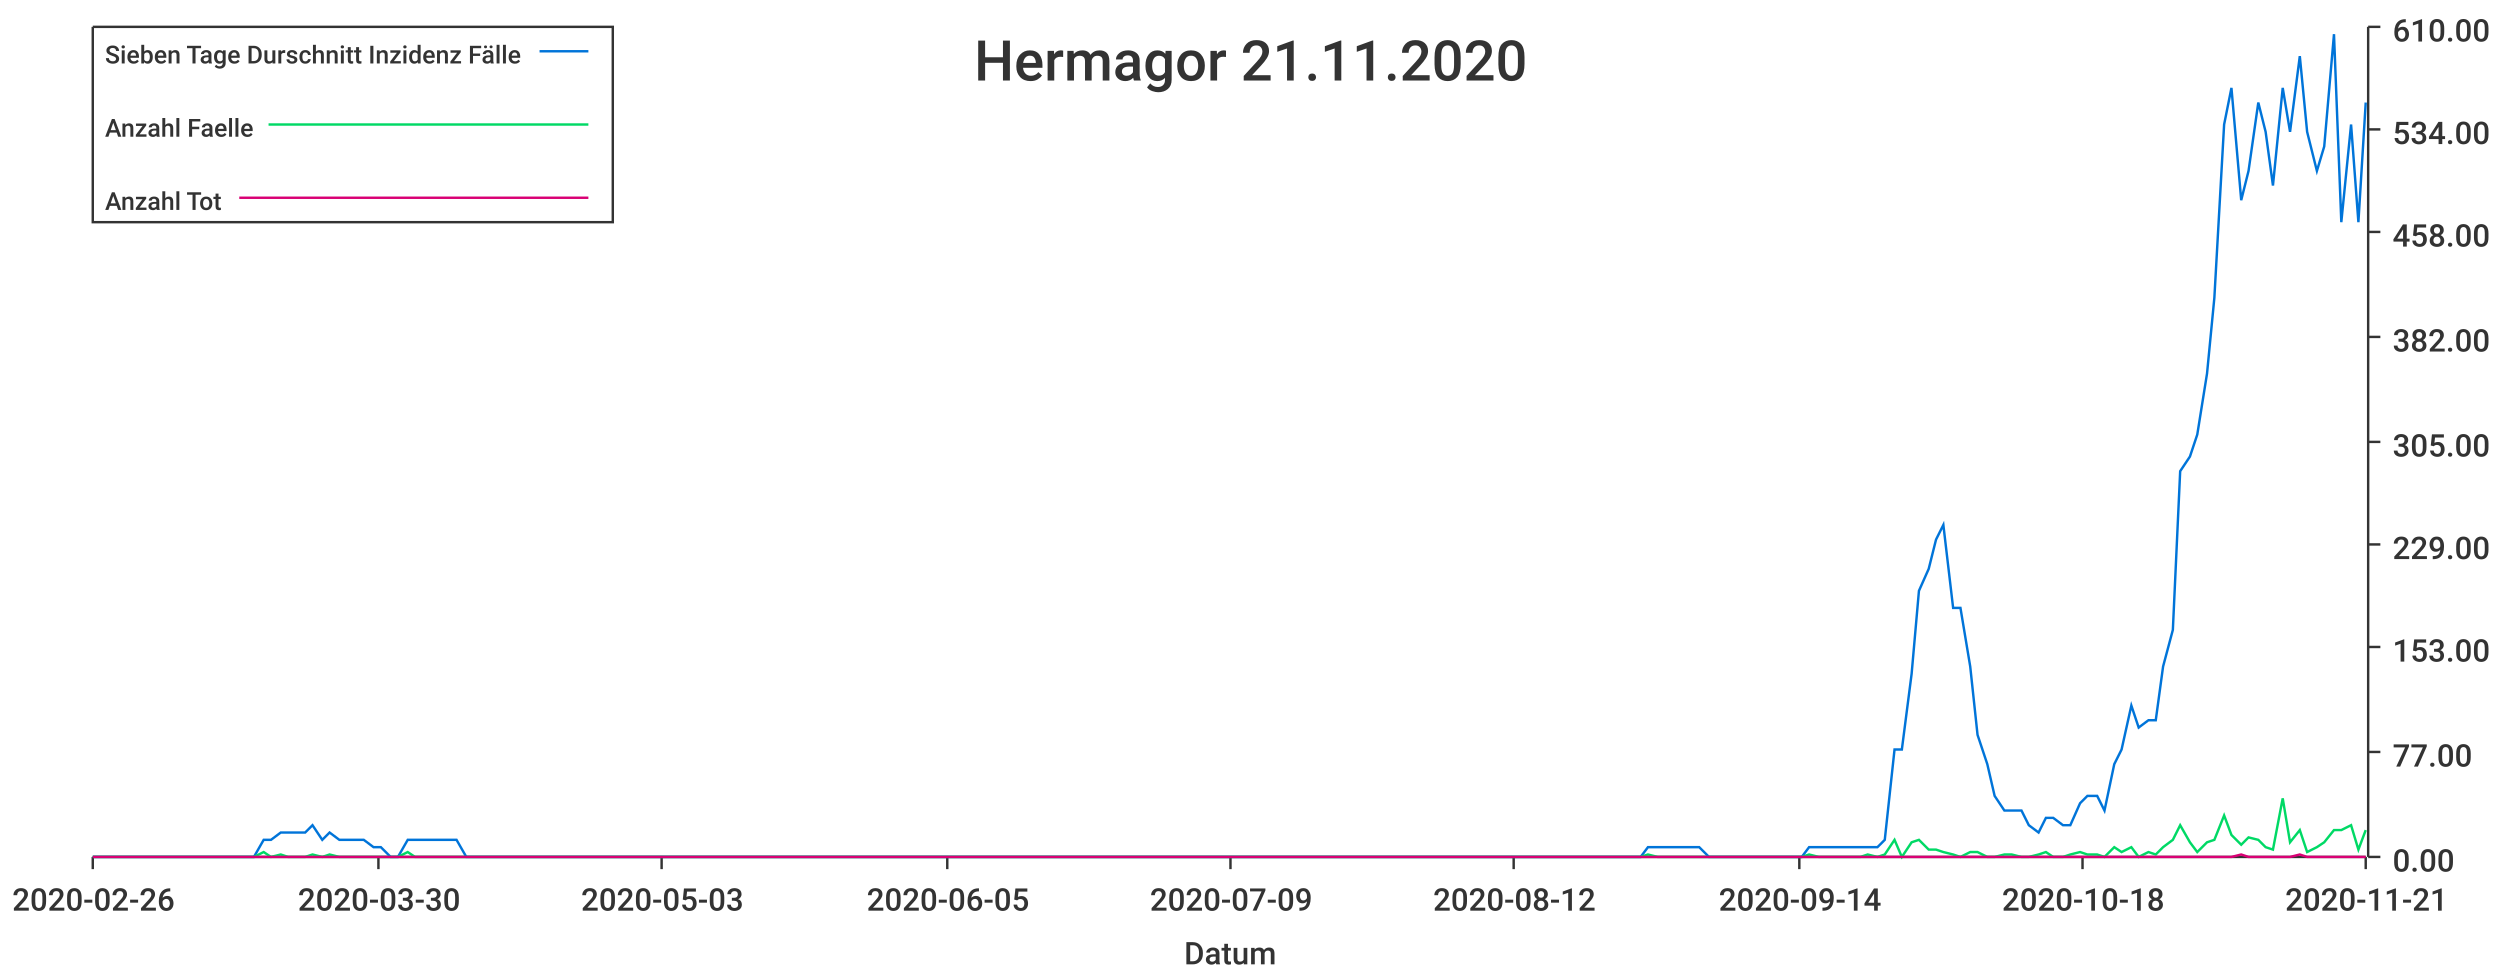
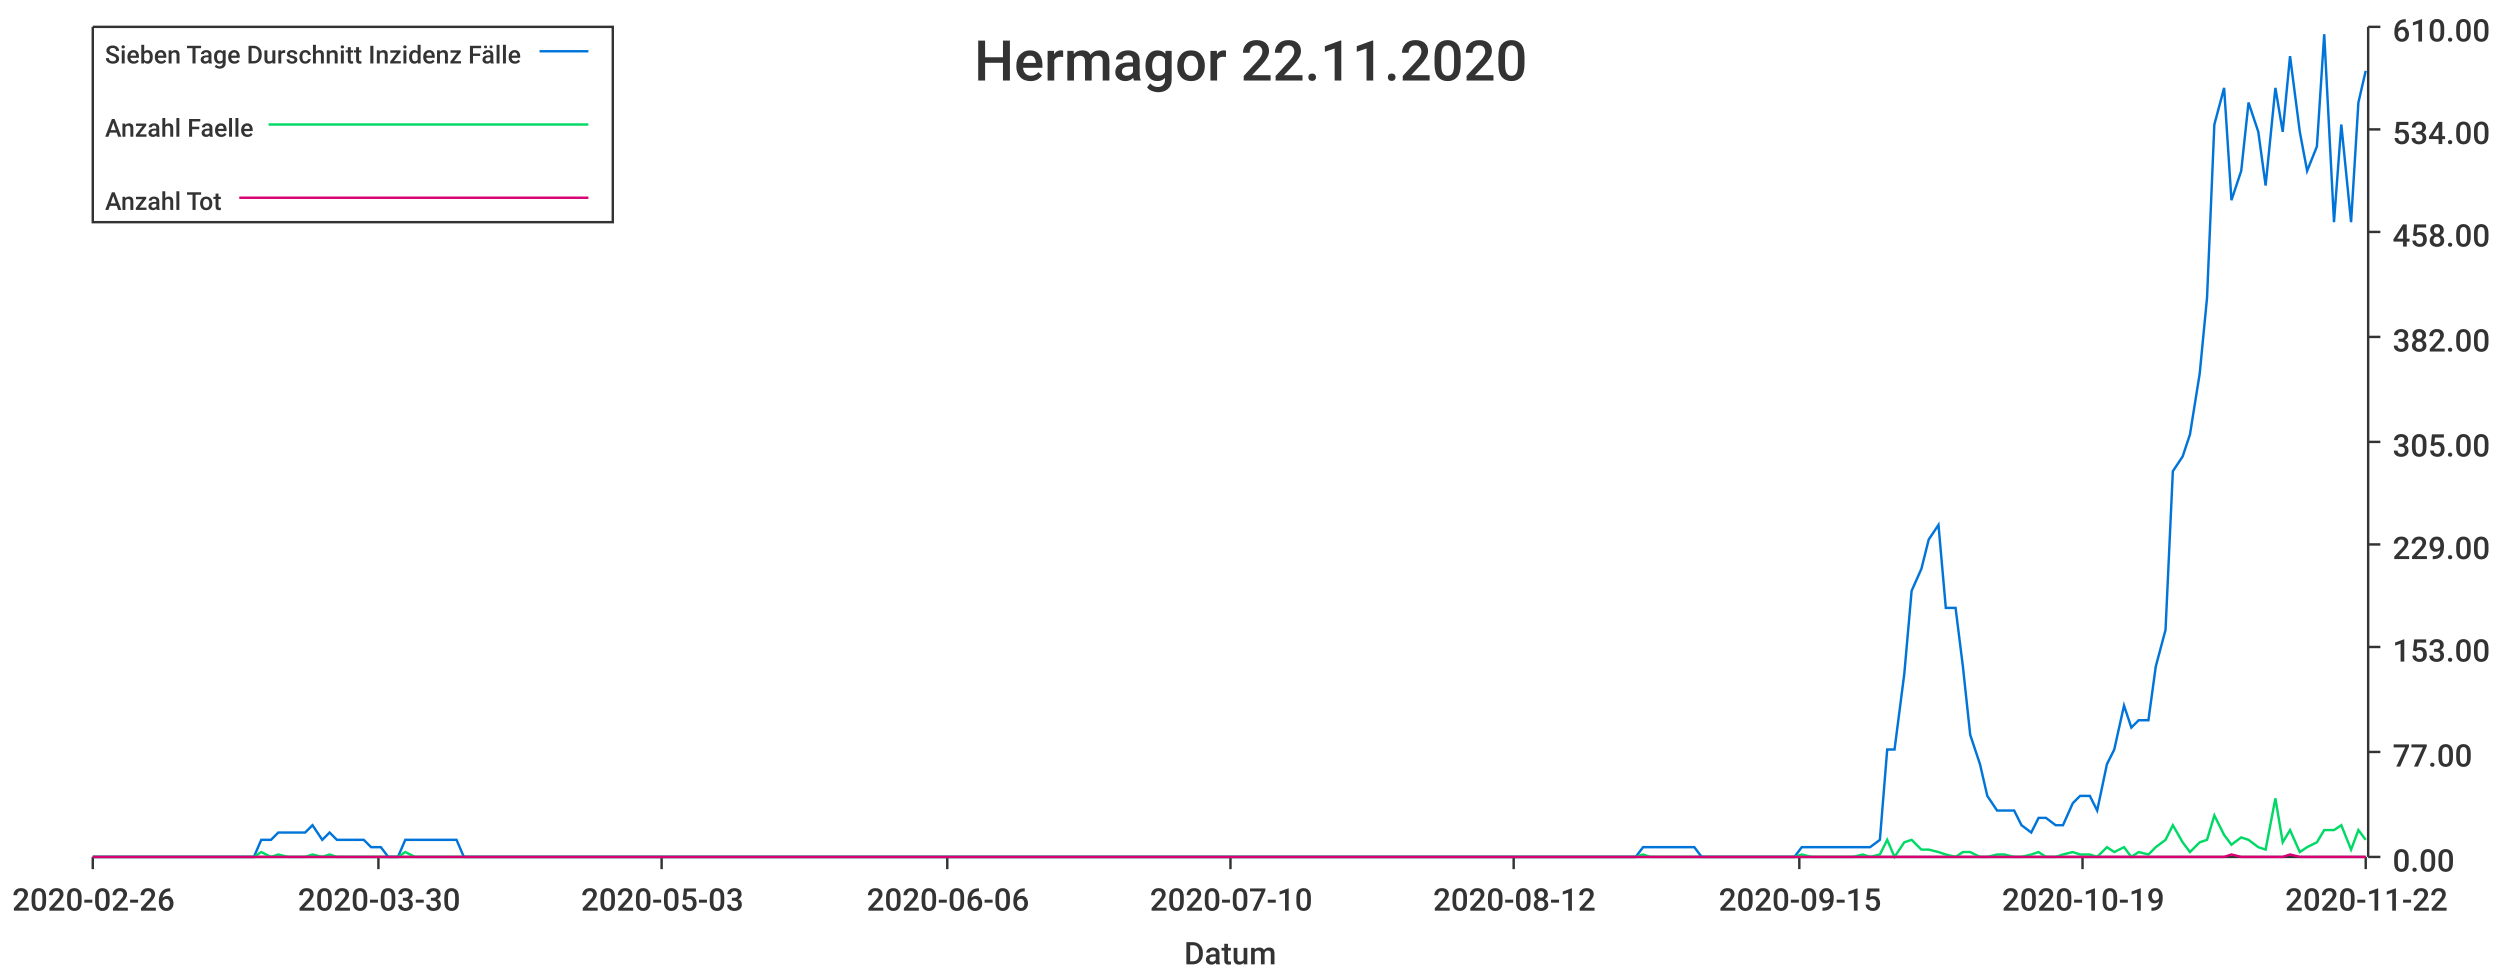
<svg xmlns="http://www.w3.org/2000/svg" width="1024" height="400">\n<path d="M 0 0 L 1024 0 L 1024 400 L 0 400 L 0 0" style="stroke-width:0;stroke:rgba(255,255,255,1.0);fill:rgba(255,255,255,1.0)" />
  <path d="M 38 11 L 969 11 L 969 351 L 38 351 L 38 11" style="stroke-width:0;stroke:rgba(255,255,255,1.0);fill:rgba(255,255,255,1.0)" />
  <path d="M 38 351 L 969 351" style="stroke-width:1;stroke:rgba(51,51,51,1.0);fill:none" />
  <path d="M 38 351 L 38 356" style="stroke-width:1;stroke:rgba(51,51,51,1.0);fill:none" />
  <text x="5" y="373" style="stroke-width:0;stroke:none;fill:rgba(51,51,51,1.0);font-size:12.8px;font-family:'Roboto Medium',sans-serif">2020-02-26</text>
  <path d="M 155 351 L 155 356" style="stroke-width:1;stroke:rgba(51,51,51,1.0);fill:none" />
  <text x="122" y="373" style="stroke-width:0;stroke:none;fill:rgba(51,51,51,1.0);font-size:12.8px;font-family:'Roboto Medium',sans-serif">2020-03-30</text>
  <path d="M 271 351 L 271 356" style="stroke-width:1;stroke:rgba(51,51,51,1.0);fill:none" />
  <text x="238" y="373" style="stroke-width:0;stroke:none;fill:rgba(51,51,51,1.0);font-size:12.8px;font-family:'Roboto Medium',sans-serif">2020-05-03</text>
  <path d="M 388 351 L 388 356" style="stroke-width:1;stroke:rgba(51,51,51,1.0);fill:none" />
-   <text x="355" y="373" style="stroke-width:0;stroke:none;fill:rgba(51,51,51,1.0);font-size:12.8px;font-family:'Roboto Medium',sans-serif">2020-06-05</text>
+   <text x="355" y="373" style="stroke-width:0;stroke:none;fill:rgba(51,51,51,1.0);font-size:12.8px;font-family:'Roboto Medium',sans-serif">2020-06-06</text>
  <path d="M 504 351 L 504 356" style="stroke-width:1;stroke:rgba(51,51,51,1.0);fill:none" />
-   <text x="471" y="373" style="stroke-width:0;stroke:none;fill:rgba(51,51,51,1.0);font-size:12.8px;font-family:'Roboto Medium',sans-serif">2020-07-09</text>
+   <text x="471" y="373" style="stroke-width:0;stroke:none;fill:rgba(51,51,51,1.0);font-size:12.8px;font-family:'Roboto Medium',sans-serif">2020-07-10</text>
  <path d="M 620 351 L 620 356" style="stroke-width:1;stroke:rgba(51,51,51,1.0);fill:none" />
  <text x="587" y="373" style="stroke-width:0;stroke:none;fill:rgba(51,51,51,1.0);font-size:12.8px;font-family:'Roboto Medium',sans-serif">2020-08-12</text>
  <path d="M 737 351 L 737 356" style="stroke-width:1;stroke:rgba(51,51,51,1.0);fill:none" />
-   <text x="704" y="373" style="stroke-width:0;stroke:none;fill:rgba(51,51,51,1.0);font-size:12.8px;font-family:'Roboto Medium',sans-serif">2020-09-14</text>
+   <text x="704" y="373" style="stroke-width:0;stroke:none;fill:rgba(51,51,51,1.0);font-size:12.8px;font-family:'Roboto Medium',sans-serif">2020-09-15</text>
  <path d="M 853 351 L 853 356" style="stroke-width:1;stroke:rgba(51,51,51,1.0);fill:none" />
-   <text x="820" y="373" style="stroke-width:0;stroke:none;fill:rgba(51,51,51,1.0);font-size:12.8px;font-family:'Roboto Medium',sans-serif">2020-10-18</text>
+   <text x="820" y="373" style="stroke-width:0;stroke:none;fill:rgba(51,51,51,1.0);font-size:12.8px;font-family:'Roboto Medium',sans-serif">2020-10-19</text>
  <path d="M 969 351 L 969 356" style="stroke-width:1;stroke:rgba(51,51,51,1.0);fill:none" />
-   <text x="936" y="373" style="stroke-width:0;stroke:none;fill:rgba(51,51,51,1.0);font-size:12.8px;font-family:'Roboto Medium',sans-serif">2020-11-21</text>
+   <text x="936" y="373" style="stroke-width:0;stroke:none;fill:rgba(51,51,51,1.0);font-size:12.8px;font-family:'Roboto Medium',sans-serif">2020-11-22</text>
  <text x="485" y="395" style="stroke-width:0;stroke:none;fill:rgba(51,51,51,1.0);font-size:12.8px;font-family:'Roboto Medium',sans-serif">Datum</text>
  <path d="M 970 351 L 970 11" style="stroke-width:1;stroke:rgba(51,51,51,1.0);fill:none" />
  <path d="M 970 351 L 975 351" style="stroke-width:1;stroke:rgba(51,51,51,1.0);fill:none" />
  <text x="980" y="357" style="stroke-width:0;stroke:none;fill:rgba(51,51,51,1.0);font-size:12.8px;font-family:'Roboto Medium',sans-serif">0.00</text>
  <path d="M 970 308 L 975 308" style="stroke-width:1;stroke:rgba(51,51,51,1.0);fill:none" />
  <text x="980" y="314" style="stroke-width:0;stroke:none;fill:rgba(51,51,51,1.0);font-size:12.8px;font-family:'Roboto Medium',sans-serif">77.00</text>
  <path d="M 970 265 L 975 265" style="stroke-width:1;stroke:rgba(51,51,51,1.0);fill:none" />
  <text x="980" y="271" style="stroke-width:0;stroke:none;fill:rgba(51,51,51,1.0);font-size:12.8px;font-family:'Roboto Medium',sans-serif">153.00</text>
  <path d="M 970 223 L 975 223" style="stroke-width:1;stroke:rgba(51,51,51,1.0);fill:none" />
  <text x="980" y="229" style="stroke-width:0;stroke:none;fill:rgba(51,51,51,1.0);font-size:12.8px;font-family:'Roboto Medium',sans-serif">229.00</text>
  <path d="M 970 181 L 975 181" style="stroke-width:1;stroke:rgba(51,51,51,1.0);fill:none" />
  <text x="980" y="187" style="stroke-width:0;stroke:none;fill:rgba(51,51,51,1.0);font-size:12.8px;font-family:'Roboto Medium',sans-serif">305.00</text>
  <path d="M 970 138 L 975 138" style="stroke-width:1;stroke:rgba(51,51,51,1.0);fill:none" />
  <text x="980" y="144" style="stroke-width:0;stroke:none;fill:rgba(51,51,51,1.0);font-size:12.8px;font-family:'Roboto Medium',sans-serif">382.00</text>
  <path d="M 970 95 L 975 95" style="stroke-width:1;stroke:rgba(51,51,51,1.0);fill:none" />
  <text x="980" y="101" style="stroke-width:0;stroke:none;fill:rgba(51,51,51,1.0);font-size:12.8px;font-family:'Roboto Medium',sans-serif">458.00</text>
  <path d="M 970 53 L 975 53" style="stroke-width:1;stroke:rgba(51,51,51,1.0);fill:none" />
  <text x="980" y="59" style="stroke-width:0;stroke:none;fill:rgba(51,51,51,1.0);font-size:12.8px;font-family:'Roboto Medium',sans-serif">534.00</text>
  <path d="M 970 11 L 975 11" style="stroke-width:1;stroke:rgba(51,51,51,1.0);fill:none" />
  <text x="980" y="17" style="stroke-width:0;stroke:none;fill:rgba(51,51,51,1.0);font-size:12.8px;font-family:'Roboto Medium',sans-serif">610.00</text>
-   <path d="M 38 351 L 42 351 L 45 351 L 49 351 L 52 351 L 56 351 L 59 351 L 63 351 L 66 351 L 70 351 L 73 351 L 77 351 L 80 351 L 83 351 L 87 351 L 90 351 L 94 351 L 97 351 L 101 351 L 104 351 L 108 344 L 111 344 L 115 341 L 118 341 L 122 341 L 125 341 L 128 338 L 132 344 L 135 341 L 139 344 L 142 344 L 146 344 L 149 344 L 153 347 L 156 347 L 160 351 L 163 351 L 167 344 L 170 344 L 173 344 L 177 344 L 180 344 L 184 344 L 187 344 L 191 351 L 194 351 L 198 351 L 201 351 L 205 351 L 208 351 L 212 351 L 215 351 L 218 351 L 222 351 L 225 351 L 229 351 L 232 351 L 236 351 L 239 351 L 243 351 L 246 351 L 250 351 L 253 351 L 257 351 L 260 351 L 263 351 L 267 351 L 270 351 L 274 351 L 277 351 L 281 351 L 284 351 L 288 351 L 291 351 L 295 351 L 298 351 L 302 351 L 305 351 L 308 351 L 312 351 L 315 351 L 319 351 L 322 351 L 326 351 L 329 351 L 333 351 L 336 351 L 340 351 L 343 351 L 347 351 L 350 351 L 353 351 L 357 351 L 360 351 L 364 351 L 367 351 L 371 351 L 374 351 L 378 351 L 381 351 L 385 351 L 388 351 L 392 351 L 395 351 L 398 351 L 402 351 L 405 351 L 409 351 L 412 351 L 416 351 L 419 351 L 423 351 L 426 351 L 430 351 L 433 351 L 437 351 L 440 351 L 443 351 L 447 351 L 450 351 L 454 351 L 457 351 L 461 351 L 464 351 L 468 351 L 471 351 L 475 351 L 478 351 L 482 351 L 485 351 L 488 351 L 492 351 L 495 351 L 499 351 L 502 351 L 506 351 L 509 351 L 513 351 L 516 351 L 520 351 L 523 351 L 526 351 L 530 351 L 533 351 L 537 351 L 540 351 L 544 351 L 547 351 L 551 351 L 554 351 L 558 351 L 561 351 L 565 351 L 568 351 L 571 351 L 575 351 L 578 351 L 582 351 L 585 351 L 589 351 L 592 351 L 596 351 L 599 351 L 603 351 L 606 351 L 610 351 L 613 351 L 616 351 L 620 351 L 623 351 L 627 351 L 630 351 L 634 351 L 637 351 L 641 351 L 644 351 L 648 351 L 651 351 L 655 351 L 658 351 L 661 351 L 665 351 L 668 351 L 672 351 L 675 347 L 679 347 L 682 347 L 686 347 L 689 347 L 693 347 L 696 347 L 700 351 L 703 351 L 706 351 L 710 351 L 713 351 L 717 351 L 720 351 L 724 351 L 727 351 L 731 351 L 734 351 L 738 351 L 741 347 L 745 347 L 748 347 L 751 347 L 755 347 L 758 347 L 762 347 L 765 347 L 769 347 L 772 344 L 776 307 L 779 307 L 783 276 L 786 242 L 790 233 L 793 221 L 796 215 L 800 249 L 803 249 L 807 273 L 810 301 L 814 313 L 817 326 L 821 332 L 824 332 L 828 332 L 831 338 L 835 341 L 838 335 L 841 335 L 845 338 L 848 338 L 852 329 L 855 326 L 859 326 L 862 332 L 866 313 L 869 307 L 873 289 L 876 298 L 880 295 L 883 295 L 886 273 L 890 258 L 893 193 L 897 187 L 900 178 L 904 153 L 907 122 L 911 51 L 914 36 L 918 82 L 921 70 L 925 42 L 928 54 L 931 76 L 935 36 L 938 54 L 942 23 L 945 54 L 949 70 L 952 60 L 956 14 L 959 91 L 963 51 L 966 91 L 969 42" style="stroke-width:1;stroke:rgba(0,116,217,1.0);fill:none" />
-   <path d="M 38 351 L 42 351 L 45 351 L 49 351 L 52 351 L 56 351 L 59 351 L 63 351 L 66 351 L 70 351 L 73 351 L 77 351 L 80 351 L 83 351 L 87 351 L 90 351 L 94 351 L 97 351 L 101 351 L 104 351 L 108 349 L 111 351 L 115 350 L 118 351 L 122 351 L 125 351 L 128 350 L 132 351 L 135 350 L 139 351 L 142 351 L 146 351 L 149 351 L 153 351 L 156 351 L 160 351 L 163 351 L 167 349 L 170 351 L 173 351 L 177 351 L 180 351 L 184 351 L 187 351 L 191 351 L 194 351 L 198 351 L 201 351 L 205 351 L 208 351 L 212 351 L 215 351 L 218 351 L 222 351 L 225 351 L 229 351 L 232 351 L 236 351 L 239 351 L 243 351 L 246 351 L 250 351 L 253 351 L 257 351 L 260 351 L 263 351 L 267 351 L 270 351 L 274 351 L 277 351 L 281 351 L 284 351 L 288 351 L 291 351 L 295 351 L 298 351 L 302 351 L 305 351 L 308 351 L 312 351 L 315 351 L 319 351 L 322 351 L 326 351 L 329 351 L 333 351 L 336 351 L 340 351 L 343 351 L 347 351 L 350 351 L 353 351 L 357 351 L 360 351 L 364 351 L 367 351 L 371 351 L 374 351 L 378 351 L 381 351 L 385 351 L 388 351 L 392 351 L 395 351 L 398 351 L 402 351 L 405 351 L 409 351 L 412 351 L 416 351 L 419 351 L 423 351 L 426 351 L 430 351 L 433 351 L 437 351 L 440 351 L 443 351 L 447 351 L 450 351 L 454 351 L 457 351 L 461 351 L 464 351 L 468 351 L 471 351 L 475 351 L 478 351 L 482 351 L 485 351 L 488 351 L 492 351 L 495 351 L 499 351 L 502 351 L 506 351 L 509 351 L 513 351 L 516 351 L 520 351 L 523 351 L 526 351 L 530 351 L 533 351 L 537 351 L 540 351 L 544 351 L 547 351 L 551 351 L 554 351 L 558 351 L 561 351 L 565 351 L 568 351 L 571 351 L 575 351 L 578 351 L 582 351 L 585 351 L 589 351 L 592 351 L 596 351 L 599 351 L 603 351 L 606 351 L 610 351 L 613 351 L 616 351 L 620 351 L 623 351 L 627 351 L 630 351 L 634 351 L 637 351 L 641 351 L 644 351 L 648 351 L 651 351 L 655 351 L 658 351 L 661 351 L 665 351 L 668 351 L 672 351 L 675 350 L 679 351 L 682 351 L 686 351 L 689 351 L 693 351 L 696 351 L 700 351 L 703 351 L 706 351 L 710 351 L 713 351 L 717 351 L 720 351 L 724 351 L 727 351 L 731 351 L 734 351 L 738 351 L 741 350 L 745 351 L 748 351 L 751 351 L 755 351 L 758 351 L 762 351 L 765 350 L 769 351 L 772 350 L 776 344 L 779 351 L 783 345 L 786 344 L 790 348 L 793 348 L 796 349 L 800 350 L 803 351 L 807 349 L 810 349 L 814 351 L 817 351 L 821 350 L 824 350 L 828 351 L 831 351 L 835 350 L 838 349 L 841 351 L 845 351 L 848 350 L 852 349 L 855 350 L 859 350 L 862 351 L 866 347 L 869 349 L 873 347 L 876 351 L 880 349 L 883 350 L 886 347 L 890 344 L 893 338 L 897 345 L 900 349 L 904 345 L 907 344 L 911 334 L 914 342 L 918 346 L 921 343 L 925 344 L 928 347 L 931 348 L 935 327 L 938 345 L 942 340 L 945 349 L 949 347 L 952 345 L 956 340 L 959 340 L 963 338 L 966 348 L 969 340" style="stroke-width:1;stroke:rgba(0,217,101,1.0);fill:none" />
-   <path d="M 38 351 L 42 351 L 45 351 L 49 351 L 52 351 L 56 351 L 59 351 L 63 351 L 66 351 L 70 351 L 73 351 L 77 351 L 80 351 L 83 351 L 87 351 L 90 351 L 94 351 L 97 351 L 101 351 L 104 351 L 108 351 L 111 351 L 115 351 L 118 351 L 122 351 L 125 351 L 128 351 L 132 351 L 135 351 L 139 351 L 142 351 L 146 351 L 149 351 L 153 351 L 156 351 L 160 351 L 163 351 L 167 351 L 170 351 L 173 351 L 177 351 L 180 351 L 184 351 L 187 351 L 191 351 L 194 351 L 198 351 L 201 351 L 205 351 L 208 351 L 212 351 L 215 351 L 218 351 L 222 351 L 225 351 L 229 351 L 232 351 L 236 351 L 239 351 L 243 351 L 246 351 L 250 351 L 253 351 L 257 351 L 260 351 L 263 351 L 267 351 L 270 351 L 274 351 L 277 351 L 281 351 L 284 351 L 288 351 L 291 351 L 295 351 L 298 351 L 302 351 L 305 351 L 308 351 L 312 351 L 315 351 L 319 351 L 322 351 L 326 351 L 329 351 L 333 351 L 336 351 L 340 351 L 343 351 L 347 351 L 350 351 L 353 351 L 357 351 L 360 351 L 364 351 L 367 351 L 371 351 L 374 351 L 378 351 L 381 351 L 385 351 L 388 351 L 392 351 L 395 351 L 398 351 L 402 351 L 405 351 L 409 351 L 412 351 L 416 351 L 419 351 L 423 351 L 426 351 L 430 351 L 433 351 L 437 351 L 440 351 L 443 351 L 447 351 L 450 351 L 454 351 L 457 351 L 461 351 L 464 351 L 468 351 L 471 351 L 475 351 L 478 351 L 482 351 L 485 351 L 488 351 L 492 351 L 495 351 L 499 351 L 502 351 L 506 351 L 509 351 L 513 351 L 516 351 L 520 351 L 523 351 L 526 351 L 530 351 L 533 351 L 537 351 L 540 351 L 544 351 L 547 351 L 551 351 L 554 351 L 558 351 L 561 351 L 565 351 L 568 351 L 571 351 L 575 351 L 578 351 L 582 351 L 585 351 L 589 351 L 592 351 L 596 351 L 599 351 L 603 351 L 606 351 L 610 351 L 613 351 L 616 351 L 620 351 L 623 351 L 627 351 L 630 351 L 634 351 L 637 351 L 641 351 L 644 351 L 648 351 L 651 351 L 655 351 L 658 351 L 661 351 L 665 351 L 668 351 L 672 351 L 675 351 L 679 351 L 682 351 L 686 351 L 689 351 L 693 351 L 696 351 L 700 351 L 703 351 L 706 351 L 710 351 L 713 351 L 717 351 L 720 351 L 724 351 L 727 351 L 731 351 L 734 351 L 738 351 L 741 351 L 745 351 L 748 351 L 751 351 L 755 351 L 758 351 L 762 351 L 765 351 L 769 351 L 772 351 L 776 351 L 779 351 L 783 351 L 786 351 L 790 351 L 793 351 L 796 351 L 800 351 L 803 351 L 807 351 L 810 351 L 814 351 L 817 351 L 821 351 L 824 351 L 828 351 L 831 351 L 835 351 L 838 351 L 841 351 L 845 351 L 848 351 L 852 351 L 855 351 L 859 351 L 862 351 L 866 351 L 869 351 L 873 351 L 876 351 L 880 351 L 883 351 L 886 351 L 890 351 L 893 351 L 897 351 L 900 351 L 904 351 L 907 351 L 911 351 L 914 351 L 918 350 L 921 351 L 925 351 L 928 351 L 931 351 L 935 351 L 938 351 L 942 350 L 945 351 L 949 351 L 952 351 L 956 351 L 959 351 L 963 351 L 966 351 L 969 351" style="stroke-width:1;stroke:rgba(217,0,116,1.0);fill:none" />
-   <text x="399" y="33" style="stroke-width:0;stroke:none;fill:rgba(51,51,51,1.0);font-size:23.0px;font-family:'Roboto Medium',sans-serif">Hermagor 21.11.2020</text>
+   <path d="M 38 351 L 42 351 L 45 351 L 49 351 L 52 351 L 56 351 L 59 351 L 63 351 L 66 351 L 70 351 L 73 351 L 76 351 L 80 351 L 83 351 L 87 351 L 90 351 L 94 351 L 97 351 L 101 351 L 104 351 L 107 344 L 111 344 L 114 341 L 118 341 L 121 341 L 125 341 L 128 338 L 132 344 L 135 341 L 138 344 L 142 344 L 145 344 L 149 344 L 152 347 L 156 347 L 159 351 L 163 351 L 166 344 L 170 344 L 173 344 L 176 344 L 180 344 L 183 344 L 187 344 L 190 351 L 194 351 L 197 351 L 201 351 L 204 351 L 207 351 L 211 351 L 214 351 L 218 351 L 221 351 L 225 351 L 228 351 L 232 351 L 235 351 L 238 351 L 242 351 L 245 351 L 249 351 L 252 351 L 256 351 L 259 351 L 263 351 L 266 351 L 270 351 L 273 351 L 276 351 L 280 351 L 283 351 L 287 351 L 290 351 L 294 351 L 297 351 L 301 351 L 304 351 L 307 351 L 311 351 L 314 351 L 318 351 L 321 351 L 325 351 L 328 351 L 332 351 L 335 351 L 338 351 L 342 351 L 345 351 L 349 351 L 352 351 L 356 351 L 359 351 L 363 351 L 366 351 L 370 351 L 373 351 L 376 351 L 380 351 L 383 351 L 387 351 L 390 351 L 394 351 L 397 351 L 401 351 L 404 351 L 407 351 L 411 351 L 414 351 L 418 351 L 421 351 L 425 351 L 428 351 L 432 351 L 435 351 L 438 351 L 442 351 L 445 351 L 449 351 L 452 351 L 456 351 L 459 351 L 463 351 L 466 351 L 470 351 L 473 351 L 476 351 L 480 351 L 483 351 L 487 351 L 490 351 L 494 351 L 497 351 L 501 351 L 504 351 L 507 351 L 511 351 L 514 351 L 518 351 L 521 351 L 525 351 L 528 351 L 532 351 L 535 351 L 538 351 L 542 351 L 545 351 L 549 351 L 552 351 L 556 351 L 559 351 L 563 351 L 566 351 L 570 351 L 573 351 L 576 351 L 580 351 L 583 351 L 587 351 L 590 351 L 594 351 L 597 351 L 601 351 L 604 351 L 607 351 L 611 351 L 614 351 L 618 351 L 621 351 L 625 351 L 628 351 L 632 351 L 635 351 L 638 351 L 642 351 L 645 351 L 649 351 L 652 351 L 656 351 L 659 351 L 663 351 L 666 351 L 670 351 L 673 347 L 676 347 L 680 347 L 683 347 L 687 347 L 690 347 L 694 347 L 697 351 L 701 351 L 704 351 L 707 351 L 711 351 L 714 351 L 718 351 L 721 351 L 725 351 L 728 351 L 732 351 L 735 351 L 738 347 L 742 347 L 745 347 L 749 347 L 752 347 L 756 347 L 759 347 L 763 347 L 766 347 L 770 344 L 773 307 L 776 307 L 780 276 L 783 242 L 787 233 L 790 221 L 794 215 L 797 249 L 801 249 L 804 273 L 807 301 L 811 313 L 814 326 L 818 332 L 821 332 L 825 332 L 828 338 L 832 341 L 835 335 L 838 335 L 842 338 L 845 338 L 849 329 L 852 326 L 856 326 L 859 332 L 863 313 L 866 307 L 870 289 L 873 298 L 876 295 L 880 295 L 883 273 L 887 258 L 890 193 L 894 187 L 897 178 L 901 153 L 904 122 L 907 51 L 911 36 L 914 82 L 918 70 L 921 42 L 925 54 L 928 76 L 932 36 L 935 54 L 938 23 L 942 54 L 945 70 L 949 60 L 952 14 L 956 91 L 959 51 L 963 91 L 966 42 L 969 29" style="stroke-width:1;stroke:rgba(0,116,217,1.0);fill:none" />
+   <path d="M 38 351 L 42 351 L 45 351 L 49 351 L 52 351 L 56 351 L 59 351 L 63 351 L 66 351 L 70 351 L 73 351 L 76 351 L 80 351 L 83 351 L 87 351 L 90 351 L 94 351 L 97 351 L 101 351 L 104 351 L 107 349 L 111 351 L 114 350 L 118 351 L 121 351 L 125 351 L 128 350 L 132 351 L 135 350 L 138 351 L 142 351 L 145 351 L 149 351 L 152 351 L 156 351 L 159 351 L 163 351 L 166 349 L 170 351 L 173 351 L 176 351 L 180 351 L 183 351 L 187 351 L 190 351 L 194 351 L 197 351 L 201 351 L 204 351 L 207 351 L 211 351 L 214 351 L 218 351 L 221 351 L 225 351 L 228 351 L 232 351 L 235 351 L 238 351 L 242 351 L 245 351 L 249 351 L 252 351 L 256 351 L 259 351 L 263 351 L 266 351 L 270 351 L 273 351 L 276 351 L 280 351 L 283 351 L 287 351 L 290 351 L 294 351 L 297 351 L 301 351 L 304 351 L 307 351 L 311 351 L 314 351 L 318 351 L 321 351 L 325 351 L 328 351 L 332 351 L 335 351 L 338 351 L 342 351 L 345 351 L 349 351 L 352 351 L 356 351 L 359 351 L 363 351 L 366 351 L 370 351 L 373 351 L 376 351 L 380 351 L 383 351 L 387 351 L 390 351 L 394 351 L 397 351 L 401 351 L 404 351 L 407 351 L 411 351 L 414 351 L 418 351 L 421 351 L 425 351 L 428 351 L 432 351 L 435 351 L 438 351 L 442 351 L 445 351 L 449 351 L 452 351 L 456 351 L 459 351 L 463 351 L 466 351 L 470 351 L 473 351 L 476 351 L 480 351 L 483 351 L 487 351 L 490 351 L 494 351 L 497 351 L 501 351 L 504 351 L 507 351 L 511 351 L 514 351 L 518 351 L 521 351 L 525 351 L 528 351 L 532 351 L 535 351 L 538 351 L 542 351 L 545 351 L 549 351 L 552 351 L 556 351 L 559 351 L 563 351 L 566 351 L 570 351 L 573 351 L 576 351 L 580 351 L 583 351 L 587 351 L 590 351 L 594 351 L 597 351 L 601 351 L 604 351 L 607 351 L 611 351 L 614 351 L 618 351 L 621 351 L 625 351 L 628 351 L 632 351 L 635 351 L 638 351 L 642 351 L 645 351 L 649 351 L 652 351 L 656 351 L 659 351 L 663 351 L 666 351 L 670 351 L 673 350 L 676 351 L 680 351 L 683 351 L 687 351 L 690 351 L 694 351 L 697 351 L 701 351 L 704 351 L 707 351 L 711 351 L 714 351 L 718 351 L 721 351 L 725 351 L 728 351 L 732 351 L 735 351 L 738 350 L 742 351 L 745 351 L 749 351 L 752 351 L 756 351 L 759 351 L 763 350 L 766 351 L 770 350 L 773 344 L 776 351 L 780 345 L 783 344 L 787 348 L 790 348 L 794 349 L 797 350 L 801 351 L 804 349 L 807 349 L 811 351 L 814 351 L 818 350 L 821 350 L 825 351 L 828 351 L 832 350 L 835 349 L 838 351 L 842 351 L 845 350 L 849 349 L 852 350 L 856 350 L 859 351 L 863 347 L 866 349 L 870 347 L 873 351 L 876 349 L 880 350 L 883 347 L 887 344 L 890 338 L 894 345 L 897 349 L 901 345 L 904 344 L 907 334 L 911 342 L 914 346 L 918 343 L 921 344 L 925 347 L 928 348 L 932 327 L 935 345 L 938 340 L 942 349 L 945 347 L 949 345 L 952 340 L 956 340 L 959 338 L 963 348 L 966 340 L 969 344" style="stroke-width:1;stroke:rgba(0,217,101,1.0);fill:none" />
+   <path d="M 38 351 L 42 351 L 45 351 L 49 351 L 52 351 L 56 351 L 59 351 L 63 351 L 66 351 L 70 351 L 73 351 L 76 351 L 80 351 L 83 351 L 87 351 L 90 351 L 94 351 L 97 351 L 101 351 L 104 351 L 107 351 L 111 351 L 114 351 L 118 351 L 121 351 L 125 351 L 128 351 L 132 351 L 135 351 L 138 351 L 142 351 L 145 351 L 149 351 L 152 351 L 156 351 L 159 351 L 163 351 L 166 351 L 170 351 L 173 351 L 176 351 L 180 351 L 183 351 L 187 351 L 190 351 L 194 351 L 197 351 L 201 351 L 204 351 L 207 351 L 211 351 L 214 351 L 218 351 L 221 351 L 225 351 L 228 351 L 232 351 L 235 351 L 238 351 L 242 351 L 245 351 L 249 351 L 252 351 L 256 351 L 259 351 L 263 351 L 266 351 L 270 351 L 273 351 L 276 351 L 280 351 L 283 351 L 287 351 L 290 351 L 294 351 L 297 351 L 301 351 L 304 351 L 307 351 L 311 351 L 314 351 L 318 351 L 321 351 L 325 351 L 328 351 L 332 351 L 335 351 L 338 351 L 342 351 L 345 351 L 349 351 L 352 351 L 356 351 L 359 351 L 363 351 L 366 351 L 370 351 L 373 351 L 376 351 L 380 351 L 383 351 L 387 351 L 390 351 L 394 351 L 397 351 L 401 351 L 404 351 L 407 351 L 411 351 L 414 351 L 418 351 L 421 351 L 425 351 L 428 351 L 432 351 L 435 351 L 438 351 L 442 351 L 445 351 L 449 351 L 452 351 L 456 351 L 459 351 L 463 351 L 466 351 L 470 351 L 473 351 L 476 351 L 480 351 L 483 351 L 487 351 L 490 351 L 494 351 L 497 351 L 501 351 L 504 351 L 507 351 L 511 351 L 514 351 L 518 351 L 521 351 L 525 351 L 528 351 L 532 351 L 535 351 L 538 351 L 542 351 L 545 351 L 549 351 L 552 351 L 556 351 L 559 351 L 563 351 L 566 351 L 570 351 L 573 351 L 576 351 L 580 351 L 583 351 L 587 351 L 590 351 L 594 351 L 597 351 L 601 351 L 604 351 L 607 351 L 611 351 L 614 351 L 618 351 L 621 351 L 625 351 L 628 351 L 632 351 L 635 351 L 638 351 L 642 351 L 645 351 L 649 351 L 652 351 L 656 351 L 659 351 L 663 351 L 666 351 L 670 351 L 673 351 L 676 351 L 680 351 L 683 351 L 687 351 L 690 351 L 694 351 L 697 351 L 701 351 L 704 351 L 707 351 L 711 351 L 714 351 L 718 351 L 721 351 L 725 351 L 728 351 L 732 351 L 735 351 L 738 351 L 742 351 L 745 351 L 749 351 L 752 351 L 756 351 L 759 351 L 763 351 L 766 351 L 770 351 L 773 351 L 776 351 L 780 351 L 783 351 L 787 351 L 790 351 L 794 351 L 797 351 L 801 351 L 804 351 L 807 351 L 811 351 L 814 351 L 818 351 L 821 351 L 825 351 L 828 351 L 832 351 L 835 351 L 838 351 L 842 351 L 845 351 L 849 351 L 852 351 L 856 351 L 859 351 L 863 351 L 866 351 L 870 351 L 873 351 L 876 351 L 880 351 L 883 351 L 887 351 L 890 351 L 894 351 L 897 351 L 901 351 L 904 351 L 907 351 L 911 351 L 914 350 L 918 351 L 921 351 L 925 351 L 928 351 L 932 351 L 935 351 L 938 350 L 942 351 L 945 351 L 949 351 L 952 351 L 956 351 L 959 351 L 963 351 L 966 351 L 969 351" style="stroke-width:1;stroke:rgba(217,0,116,1.0);fill:none" />
+   <text x="399" y="33" style="stroke-width:0;stroke:none;fill:rgba(51,51,51,1.0);font-size:23.0px;font-family:'Roboto Medium',sans-serif">Hermagor 22.11.2020</text>
  <path d="M 38 11 L 251 11 L 251 91 L 38 91 L 38 11" style="stroke-width:1;stroke:rgba(51,51,51,1.0);fill:rgba(255,255,255,1.0)" />
  <text x="43" y="26" style="stroke-width:0;stroke:none;fill:rgba(51,51,51,1.0);font-size:10.2px;font-family:'Roboto Medium',sans-serif">Sieben Tage Durschnitt Inzidenz Fälle</text>
  <path d="M 221 21 L 241 21" style="stroke-width:1;stroke:rgba(0,116,217,1.0);fill:none" />
  <text x="43" y="56" style="stroke-width:0;stroke:none;fill:rgba(51,51,51,1.0);font-size:10.2px;font-family:'Roboto Medium',sans-serif">Anzahl Faelle</text>
  <path d="M 110 51 L 241 51" style="stroke-width:1;stroke:rgba(0,217,101,1.0);fill:none" />
  <text x="43" y="86" style="stroke-width:0;stroke:none;fill:rgba(51,51,51,1.0);font-size:10.2px;font-family:'Roboto Medium',sans-serif">Anzahl Tot</text>
  <path d="M 98 81 L 241 81" style="stroke-width:1;stroke:rgba(217,0,116,1.0);fill:none" />
</svg>
